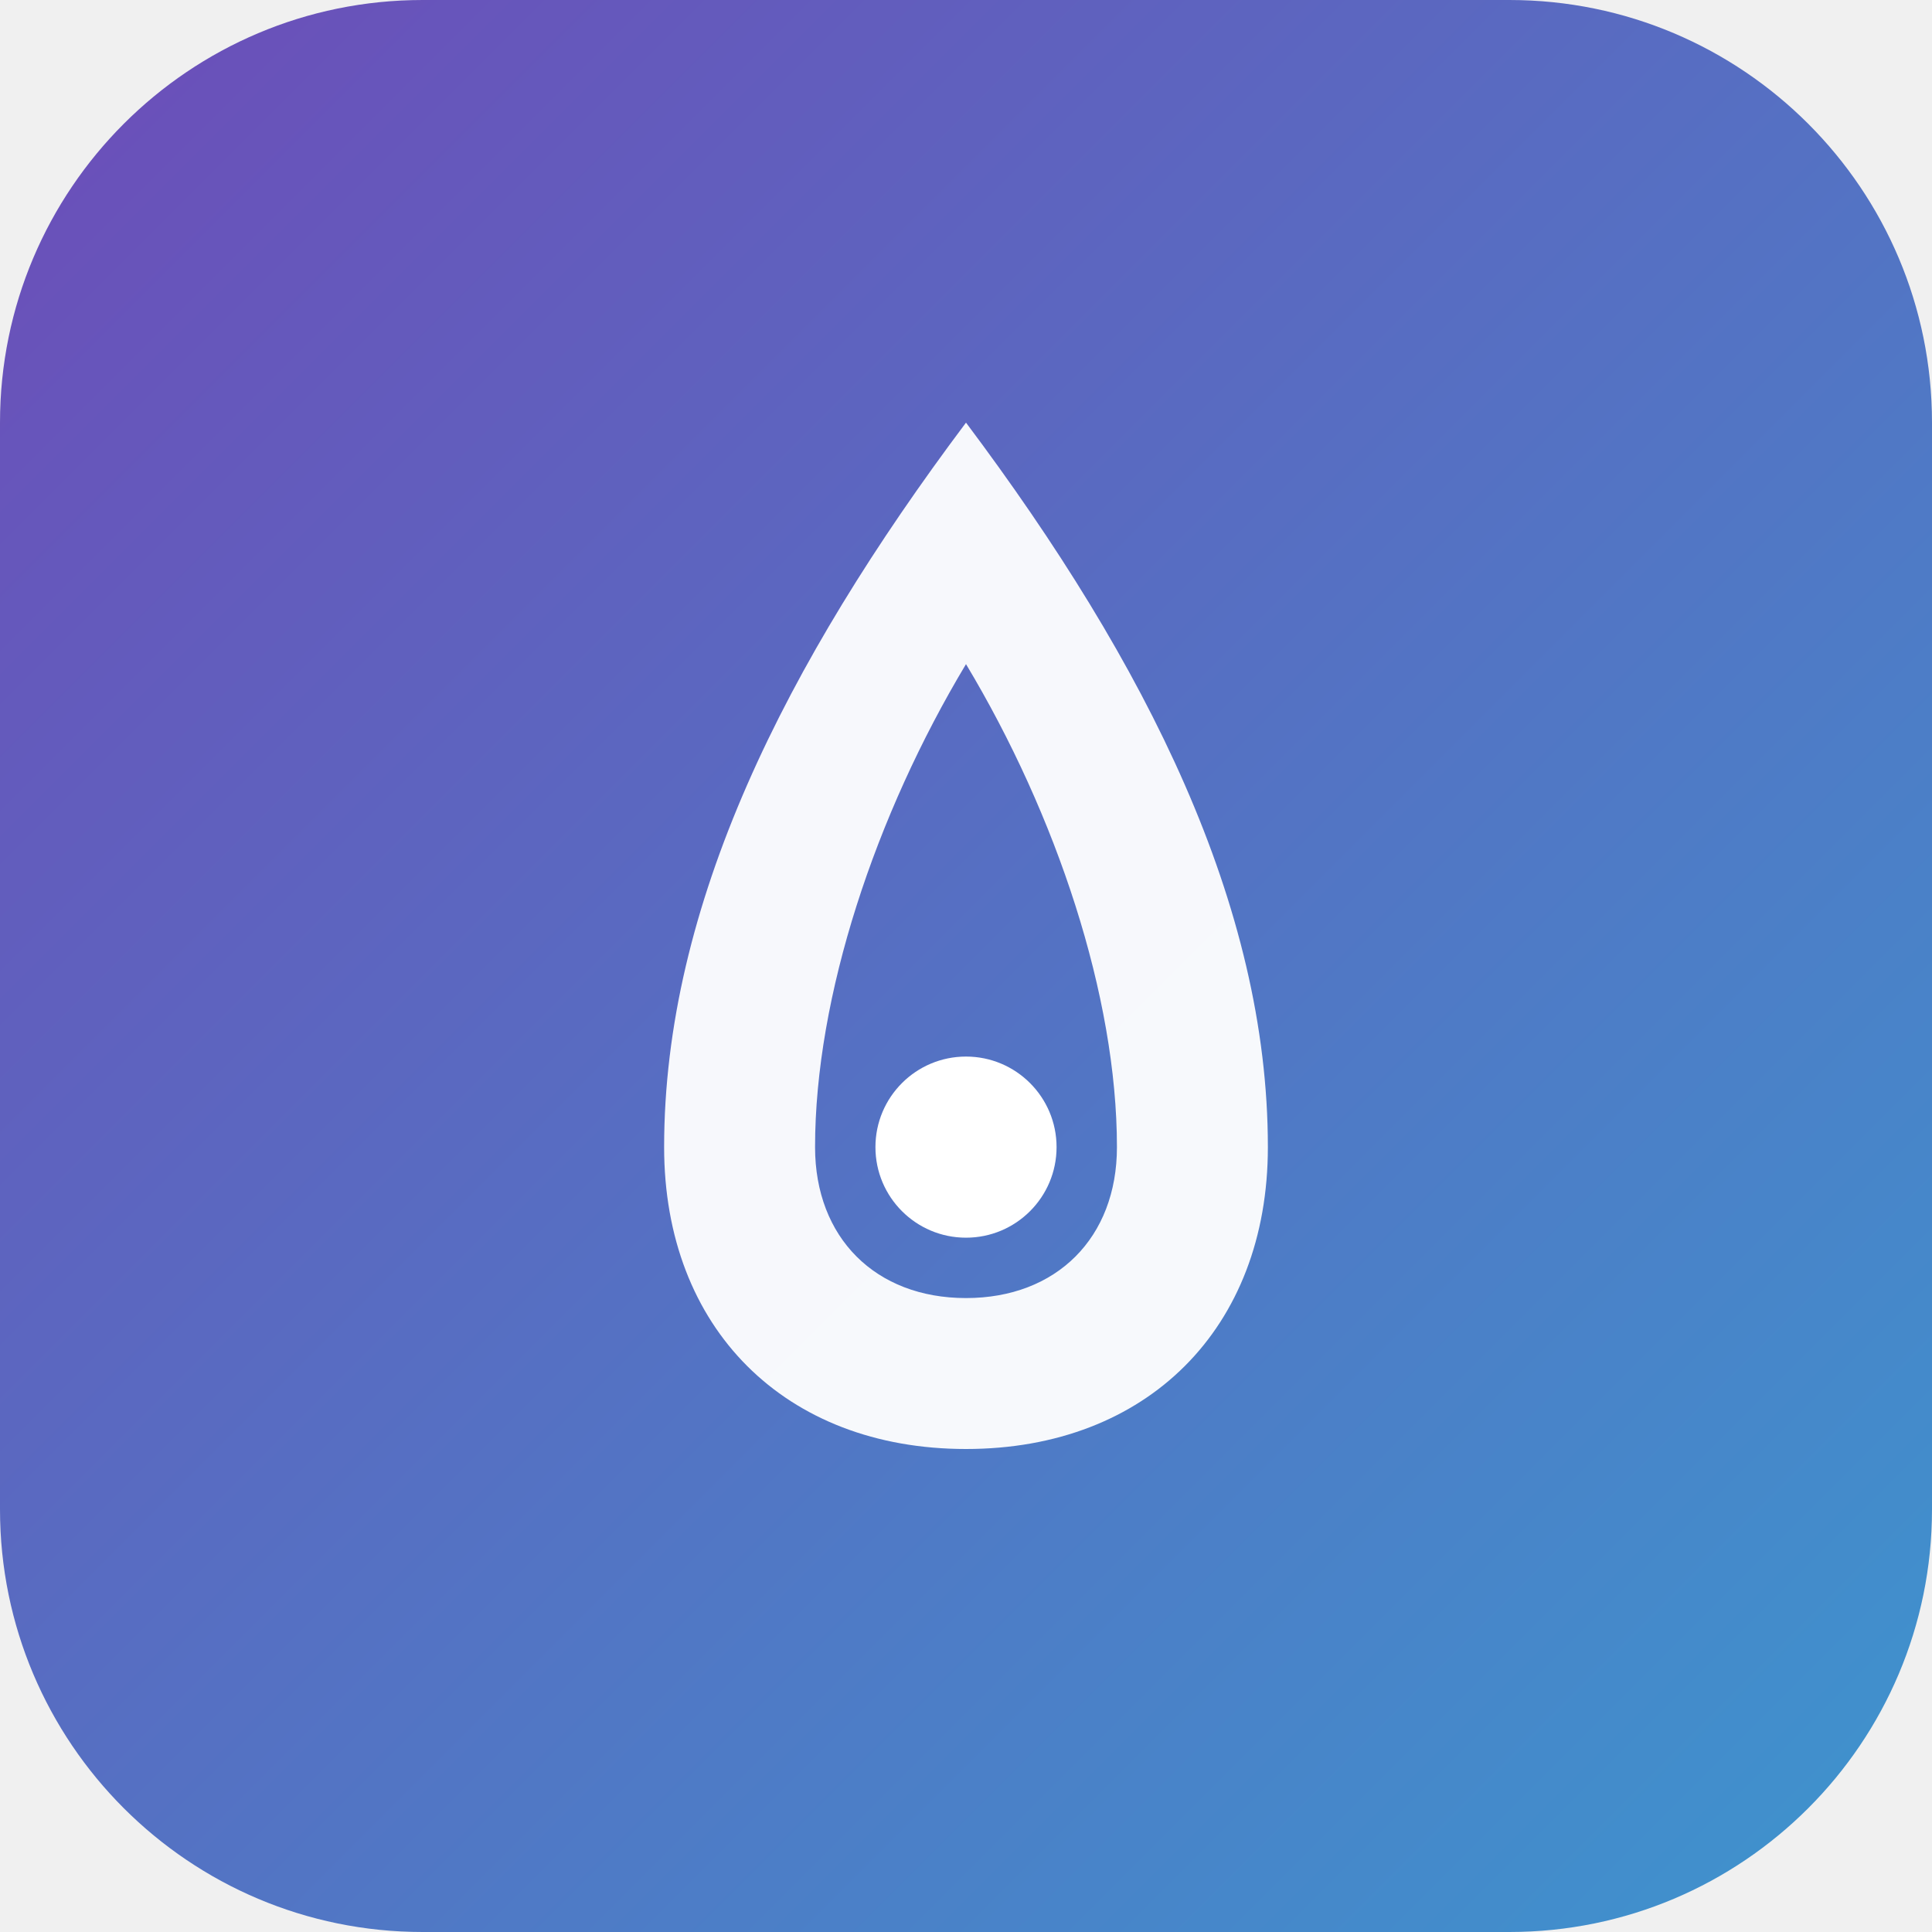
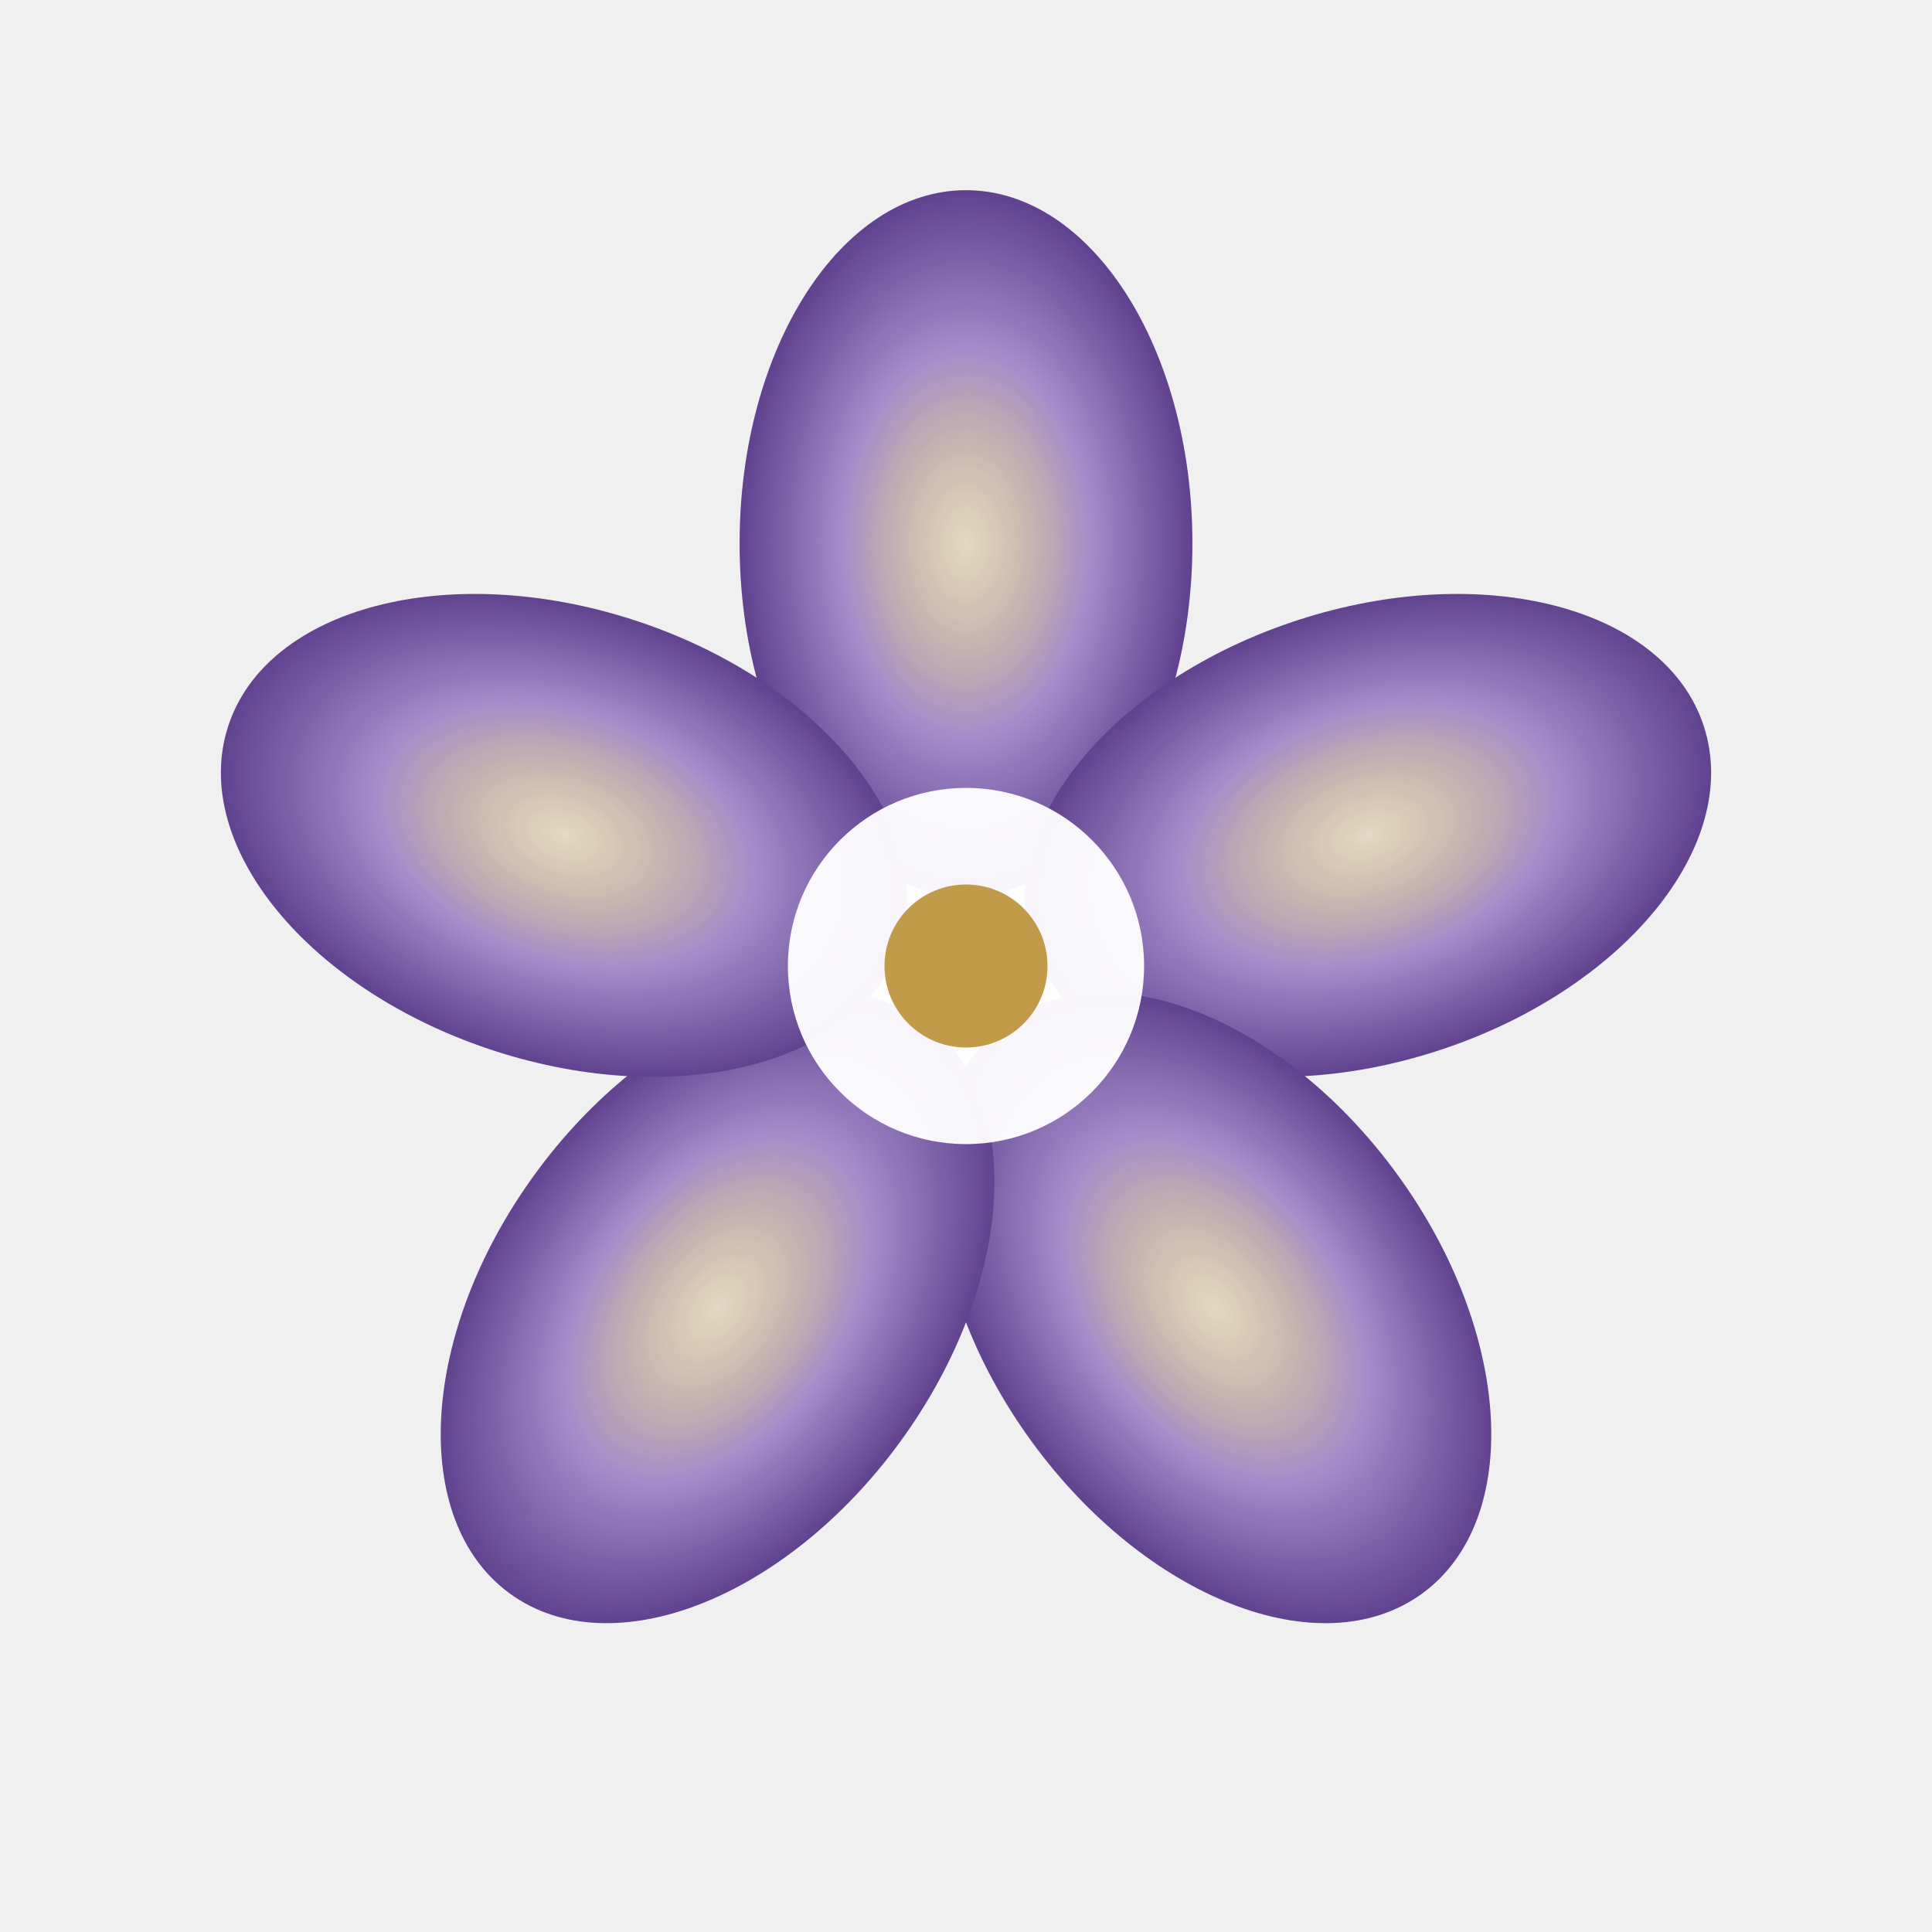
<svg xmlns="http://www.w3.org/2000/svg" viewBox="0 0 64 64">
  <defs>
-     <linearGradient id="g" x1="0" y1="0" x2="1" y2="1">
-       <stop offset="0%" stop-color="#6d4cb8" />
-       <stop offset="100%" stop-color="#3d95ce" />
-     </linearGradient>
+     <radialGradient id="c" cx="50%" cy="50%" r="50%">
+       <stop offset="0%" stop-color="#c19a4a" stop-opacity="0.28" />
+       <stop offset="55%" stop-color="#a288c9" />
+       <stop offset="100%" stop-color="#5b3b8c" />
+     </radialGradient>
  </defs>
-   <rect width="64" height="64" rx="14" fill="url(#g)" />
-   <path d="M32 14 C26 22, 22 30, 22 38 C22 44, 26 48, 32 48 C38 48, 42 44, 42 38 C42 30, 38 22, 32 14 Z M32 22 C35 27, 37 33, 37 38 C37 41, 35 43, 32 43 C29 43, 27 41, 27 38 C27 33, 29 27, 32 22 Z" fill="#fff" opacity="0.95" />
-   <circle cx="32" cy="38" r="3" fill="#fff" />
+   <g fill="url(#c)" opacity="0.96">
+     <ellipse cx="32" cy="18" rx="7.5" ry="11.7" />
+     <g transform="rotate(72 32 32)">
+       <ellipse cx="32" cy="18" rx="7.5" ry="11.7" />
+     </g>
+     <g transform="rotate(144 32 32)">
+       <ellipse cx="32" cy="18" rx="7.5" ry="11.7" />
+     </g>
+     <g transform="rotate(216 32 32)">
+       <ellipse cx="32" cy="18" rx="7.5" ry="11.7" />
+     </g>
+     <g transform="rotate(288 32 32)">
+       <ellipse cx="32" cy="18" rx="7.5" ry="11.7" />
+     </g>
+   </g>
+   <circle cx="32" cy="32" r="5.9" fill="#ffffff" opacity="0.95" />
+   <circle cx="32" cy="32" r="2.7" fill="#c19a4a" />
</svg>
